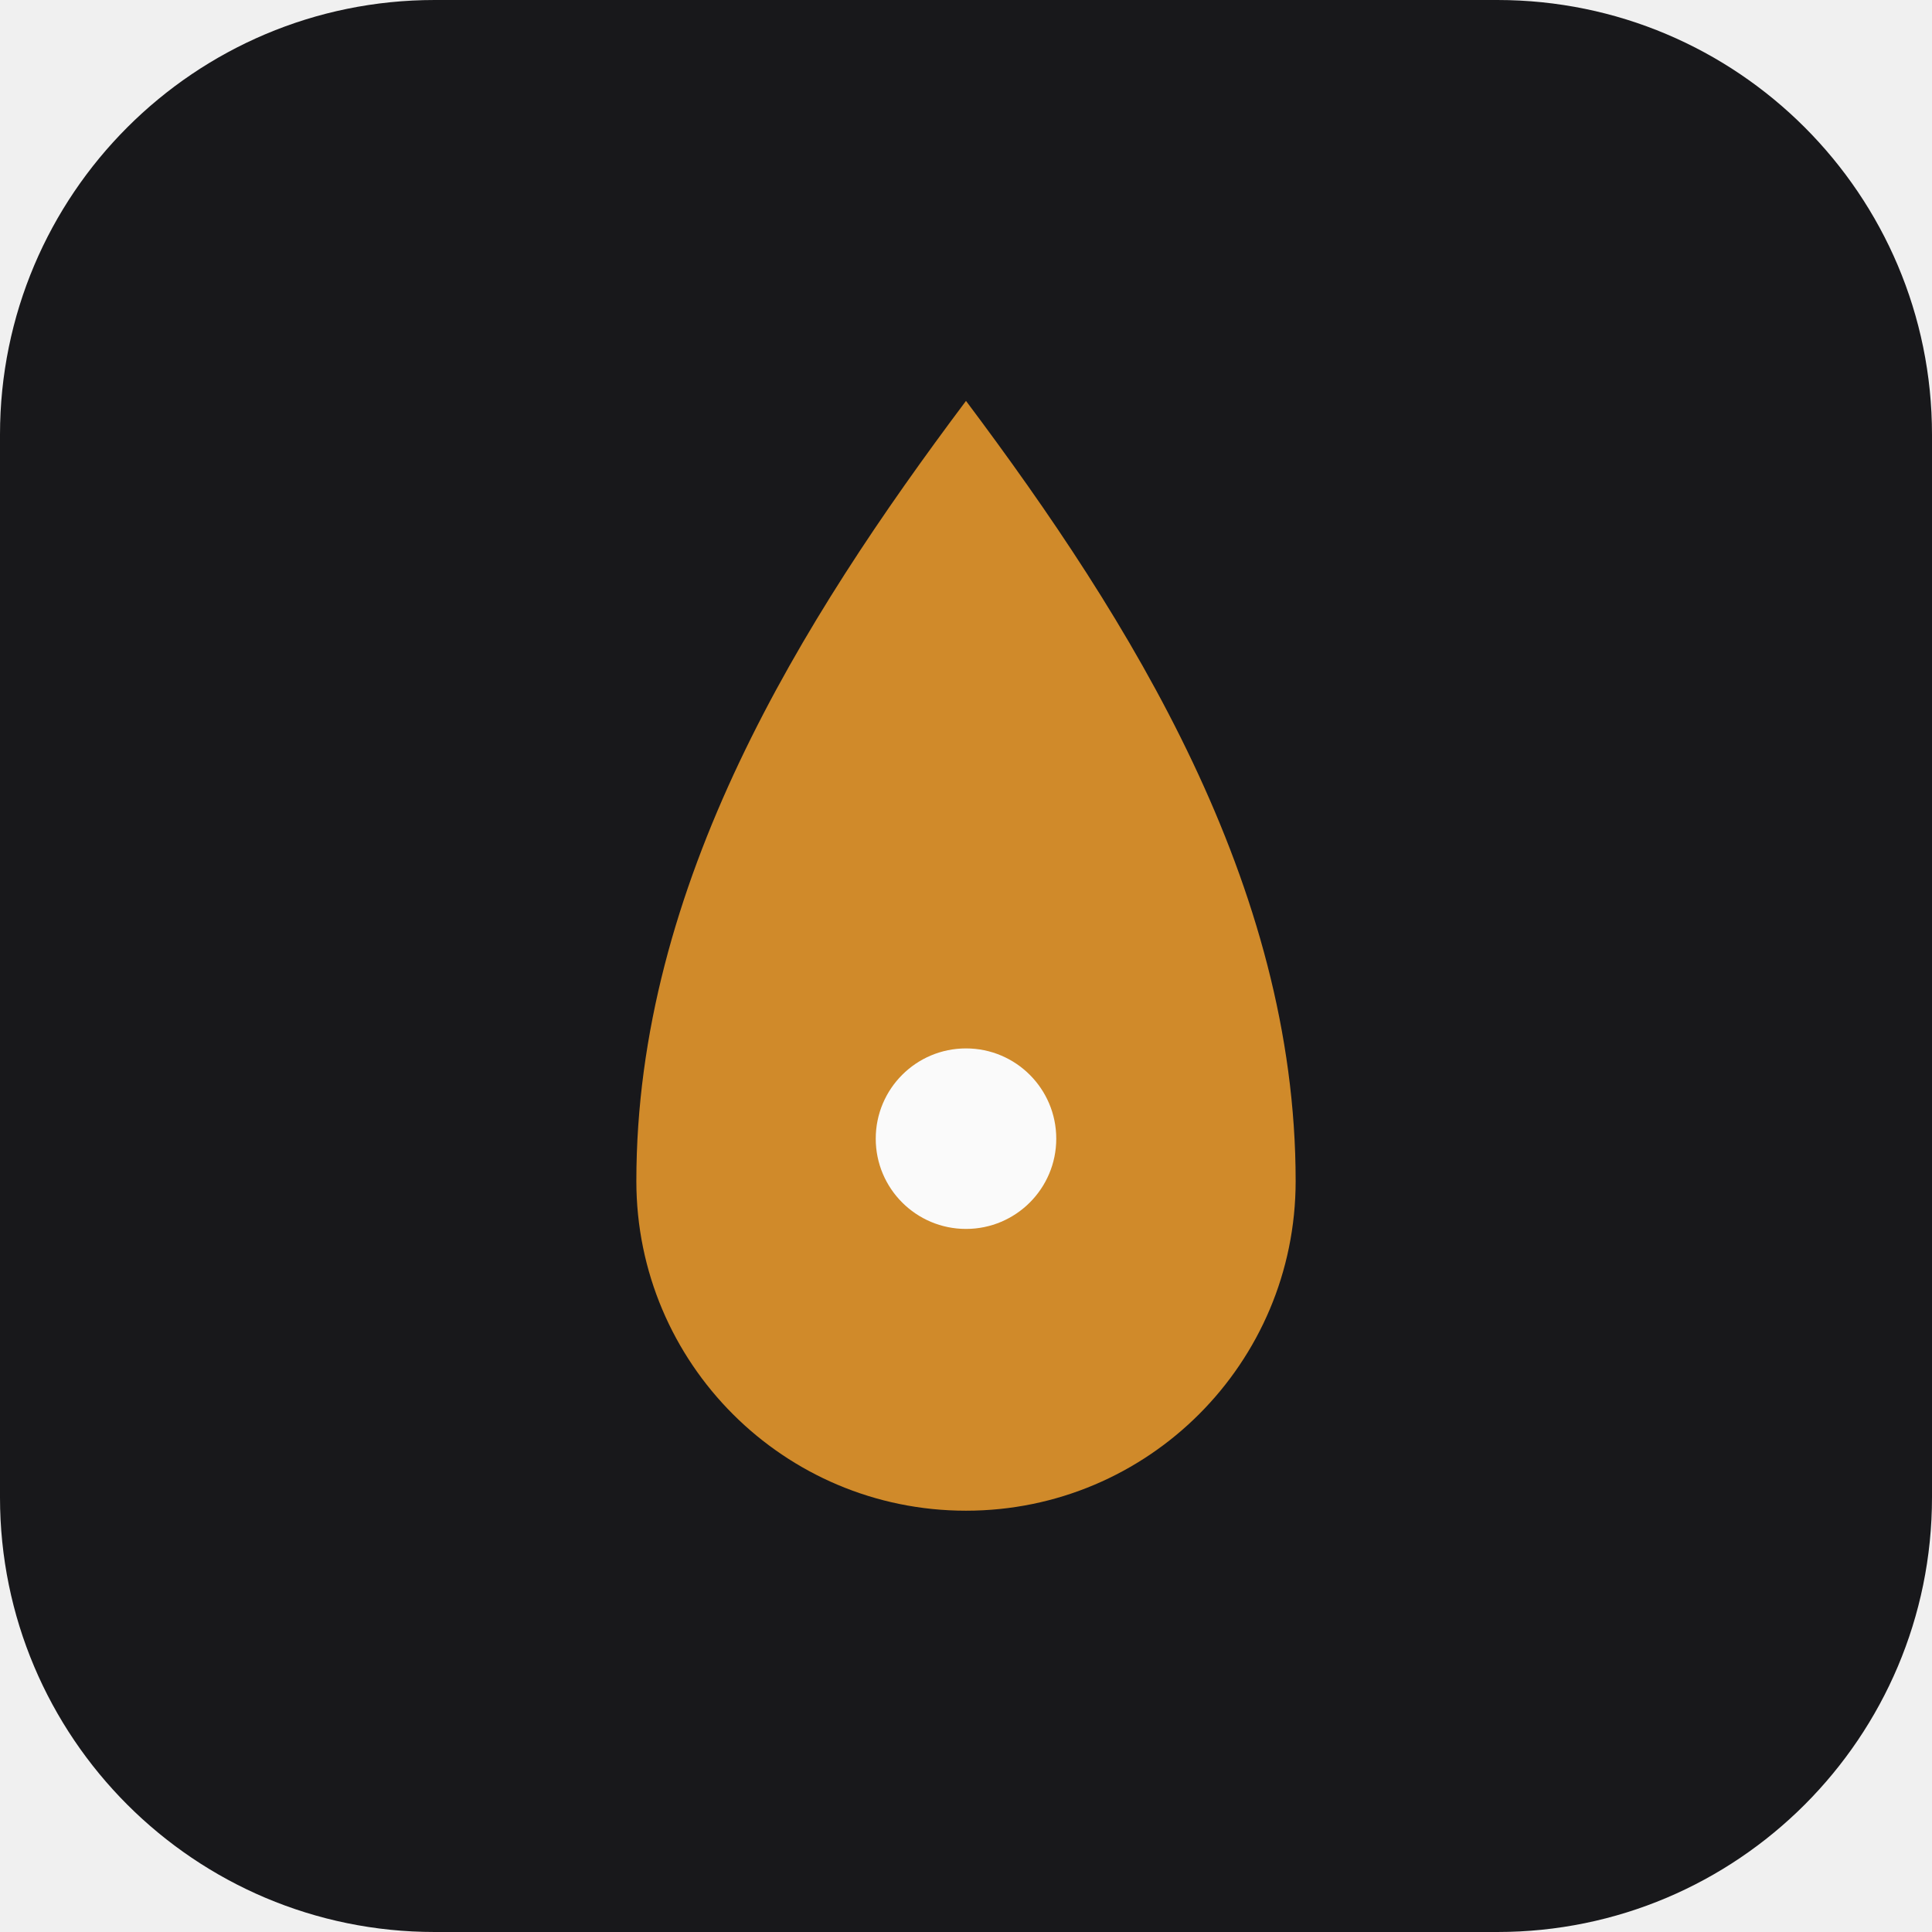
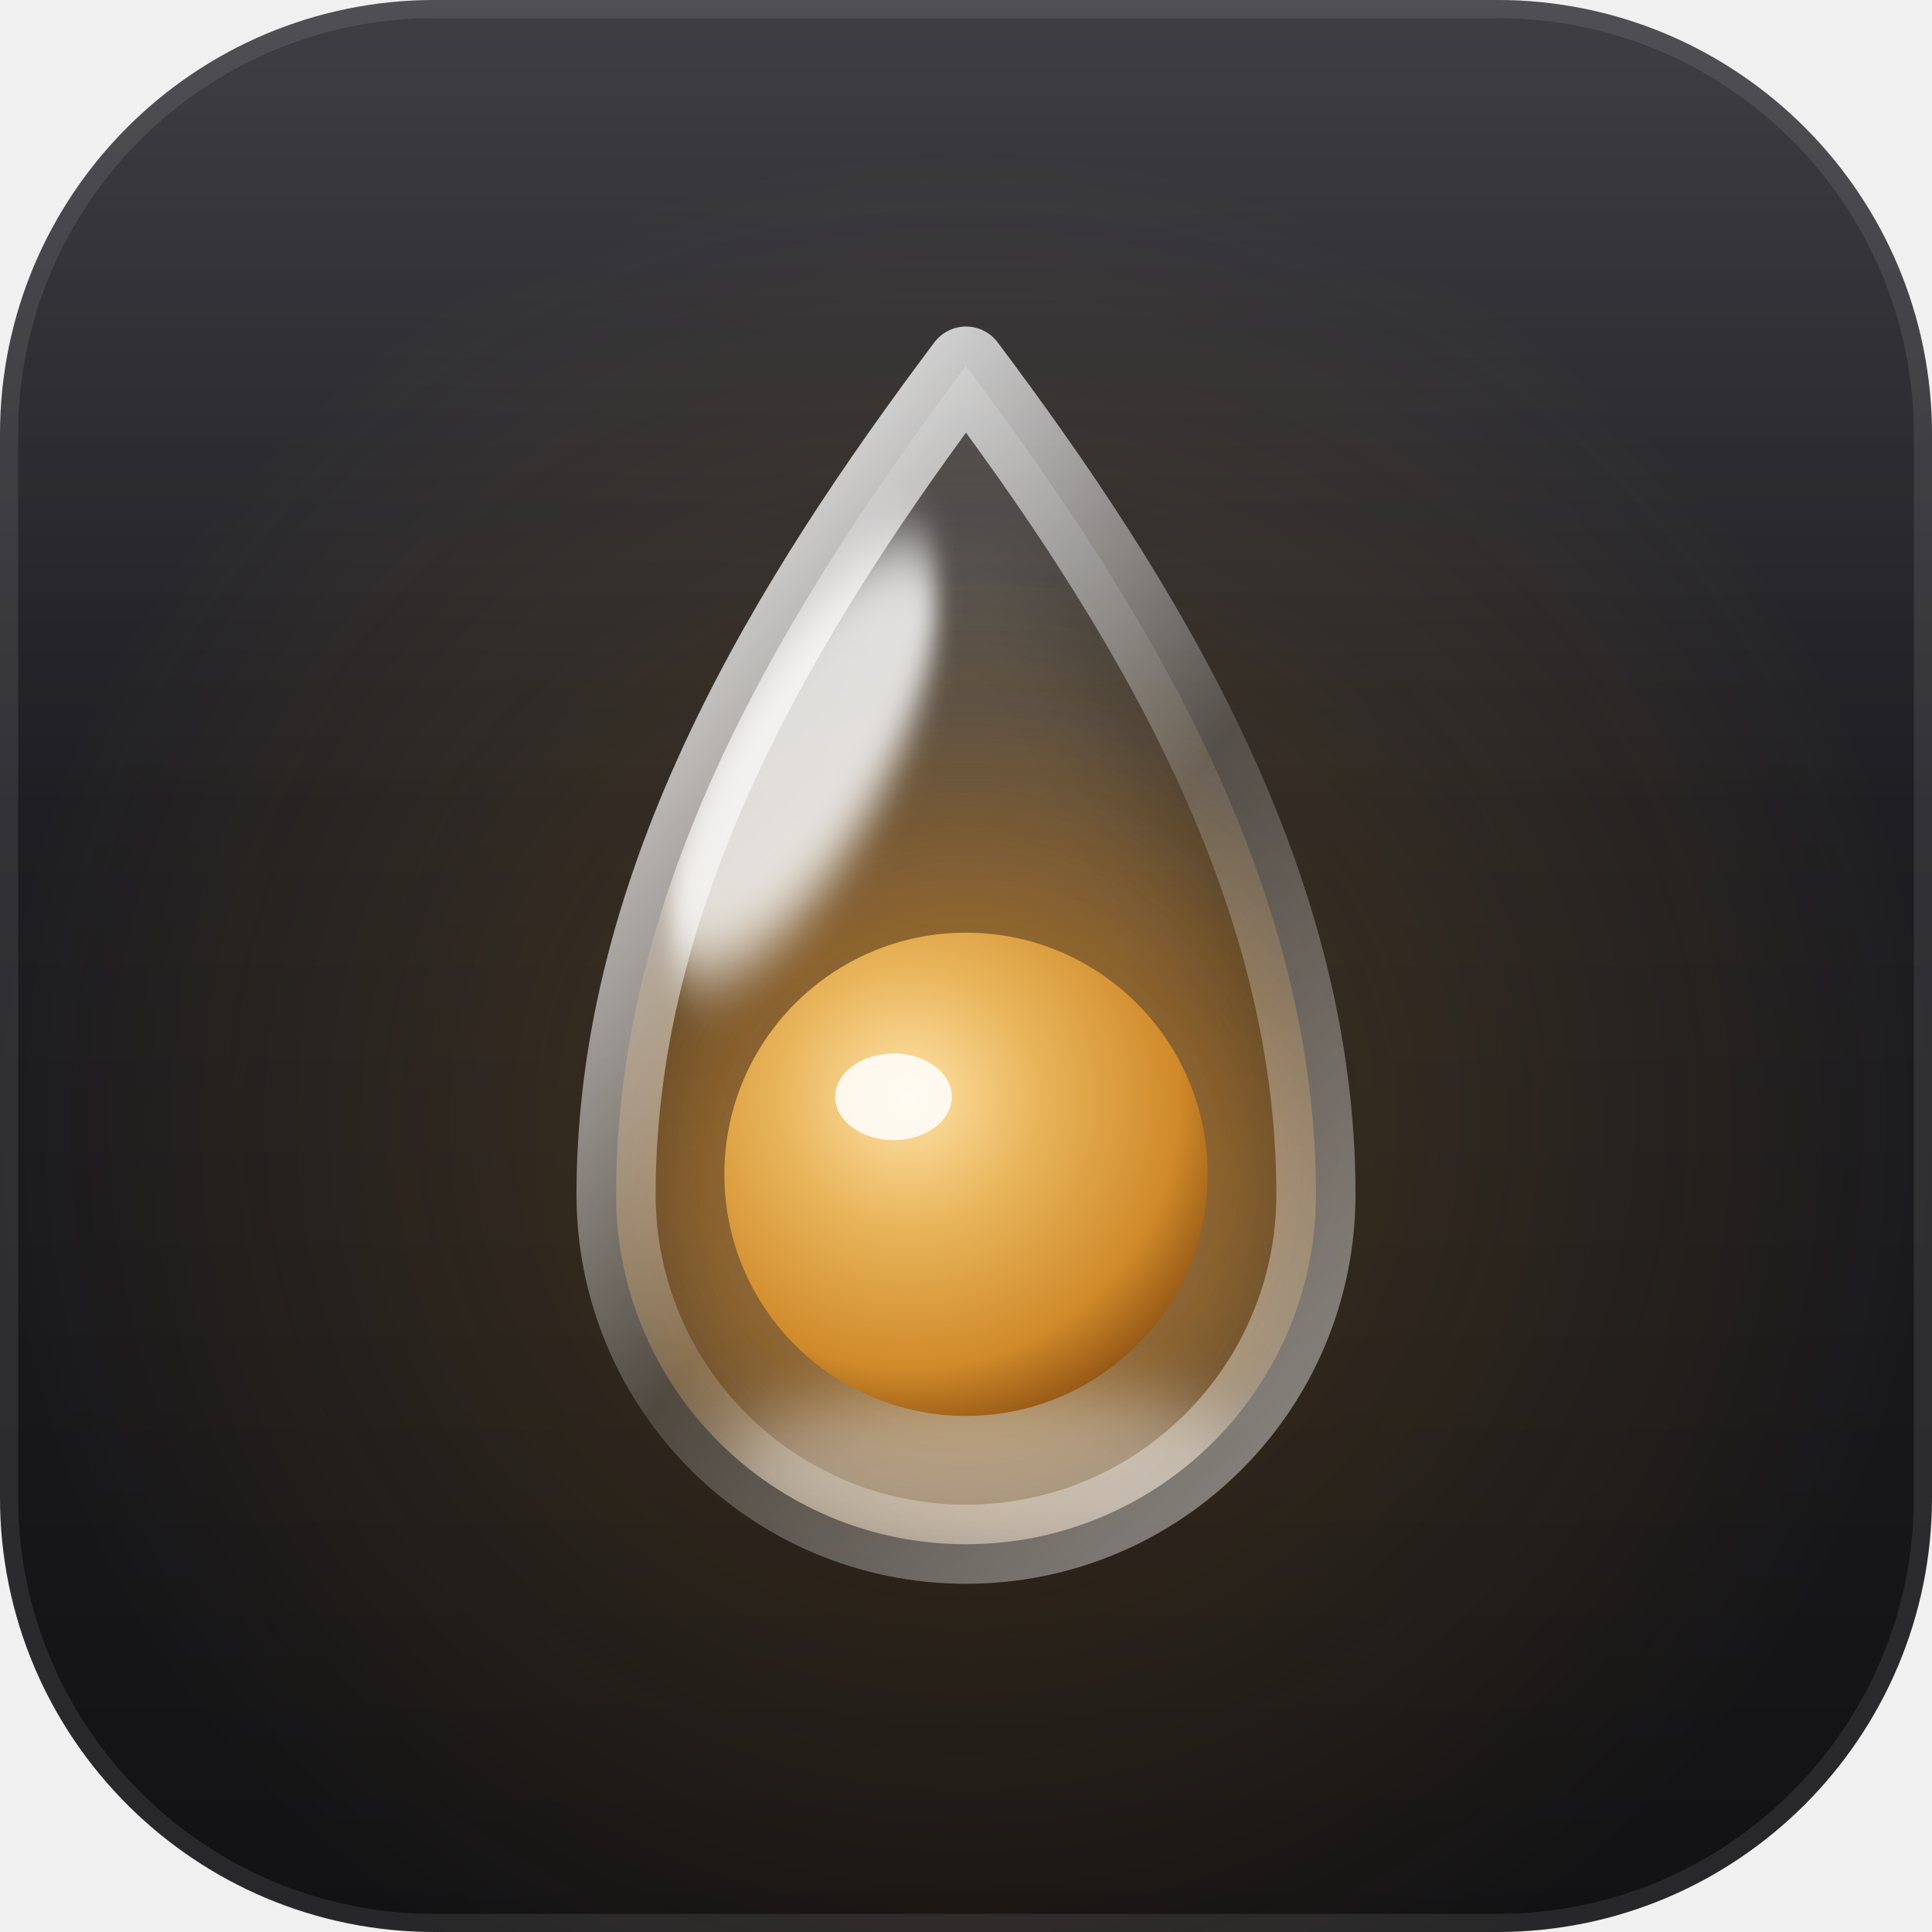
- <svg xmlns="http://www.w3.org/2000/svg" width="32" height="32" viewBox="0 0 32 32" fill="none">
-   <rect x="0" y="0" width="32" height="32" rx="7.2" fill="#18181b" />
-   <g transform="translate(16 16) scale(1.3) translate(-16 -16)">
-     <path d="M 16 8.8 C 13.9 11.6 11.8 14.96 11.8 18.74 C 11.8 21.06 13.68 22.94 16 22.94 C 18.32 22.94 20.2 21.06 20.2 18.74 C 20.2 14.96 18.1 11.6 16 8.8 Z" fill="#D08A2A" />
-     <circle cx="16" cy="18.2" r="1.15" fill="#fafafa" />
+ <svg xmlns="http://www.w3.org/2000/svg" viewBox="0 0 32 32" width="32" height="32" fill="none">
+   <defs>
+     <linearGradient id="ftile" x1="0" y1="0" x2="0" y2="1">
+       <stop offset="0" stop-color="#27272c" />
+       <stop offset="1" stop-color="#121214" />
+     </linearGradient>
+     <linearGradient id="fsheen" x1="0" y1="0" x2="0" y2="1">
+       <stop offset="0" stop-color="#fff" stop-opacity=".11" />
+       <stop offset=".42" stop-color="#fff" stop-opacity="0" />
+     </linearGradient>
+     <radialGradient id="fwarm" cx=".5" cy=".58" r=".5">
+       <stop offset="0" stop-color="#D08A2A" stop-opacity=".22" />
+       <stop offset="1" stop-color="#D08A2A" stop-opacity="0" />
+     </radialGradient>
+     <linearGradient id="fglass" x1="0" y1="0" x2="0" y2="1">
+       <stop offset="0" stop-color="#fff" stop-opacity=".24" />
+       <stop offset=".55" stop-color="#fff" stop-opacity=".05" />
+       <stop offset="1" stop-color="#fff" stop-opacity=".14" />
+     </linearGradient>
+     <linearGradient id="frim" x1=".15" y1="0" x2=".85" y2="1">
+       <stop offset="0" stop-color="#fff" stop-opacity=".95" />
+       <stop offset=".55" stop-color="#fff" stop-opacity=".16" />
+       <stop offset="1" stop-color="#fff" stop-opacity=".42" />
+     </linearGradient>
+     <radialGradient id="forb" cx=".38" cy=".34" r=".72">
+       <stop offset="0" stop-color="#FFE3A8" />
+       <stop offset=".38" stop-color="#E8B45A" />
+       <stop offset=".78" stop-color="#D08A2A" />
+       <stop offset="1" stop-color="#8F5314" />
+     </radialGradient>
+     <clipPath id="fclip">
+       <path d="M 16 8.8 C 13.9 11.6 11.8 14.96 11.8 18.74 C 11.8 21.06 13.68 22.94 16 22.94 C 18.32 22.94 20.2 21.06 20.2 18.74 C 20.2 14.96 18.1 11.6 16 8.8 Z" />
+     </clipPath>
+     <filter id="fb03" x="-50%" y="-50%" width="200%" height="200%">
+       <feGaussianBlur stdDeviation=".3" />
+     </filter>
+     <filter id="fb04" x="-50%" y="-50%" width="200%" height="200%">
+       <feGaussianBlur stdDeviation=".4" />
+     </filter>
+     <filter id="fb06" x="-50%" y="-50%" width="200%" height="200%">
+       <feGaussianBlur stdDeviation=".6" />
+     </filter>
+     <filter id="fb14" x="-50%" y="-50%" width="200%" height="200%">
+       <feGaussianBlur stdDeviation="1.4" />
+     </filter>
+   </defs>
+   <rect x="0" y="0" width="32" height="32" rx="7.2" fill="url(#ftile)" />
+   <rect x="0" y="0" width="32" height="32" rx="7.2" fill="url(#fwarm)" />
+   <rect x="0" y="0" width="32" height="32" rx="7.2" fill="url(#fsheen)" />
+   <rect x=".15" y=".15" width="31.7" height="31.7" rx="7.05" fill="none" stroke="#fff" stroke-opacity=".09" stroke-width=".3" />
+   <g transform="translate(16 16) scale(1.38) translate(-16 -16)">
+     <path d="M 16 8.8 C 13.9 11.6 11.8 14.96 11.8 18.74 C 11.8 21.06 13.68 22.94 16 22.94 C 18.32 22.94 20.2 21.06 20.2 18.74 C 20.2 14.96 18.1 11.6 16 8.8 Z" fill="url(#fglass)" />
+     <g clip-path="url(#fclip)">
+       <path d="M 16 8.8 C 13.9 11.6 11.8 14.96 11.8 18.74 C 11.8 21.06 13.68 22.94 16 22.94 C 18.32 22.94 20.2 21.06 20.2 18.74 C 20.2 14.96 18.1 11.6 16 8.8 Z" fill="none" stroke="#000" stroke-opacity=".22" stroke-width="1.2" filter="url(#fb06)" transform="translate(0 .45)" />
+       <circle cx="16" cy="18.5" r="4.5" fill="#D08A2A" fill-opacity=".6" filter="url(#fb14)" />
+       <ellipse cx="16.3" cy="22.1" rx="3.3" ry="1.1" fill="#fff" fill-opacity=".38" filter="url(#fb04)" />
+       <ellipse cx="14.05" cy="13.5" rx="1.0" ry="2.9" transform="rotate(28 14.05 13.5)" fill="#fff" fill-opacity=".82" filter="url(#fb03)" />
+     </g>
+     <circle cx="16" cy="18.5" r="2.9" fill="url(#forb)" />
+     <ellipse cx="15.13" cy="17.57" rx="0.70" ry="0.52" fill="#fff" fill-opacity=".85" />
+     <path d="M 16 8.8 C 13.9 11.6 11.8 14.96 11.8 18.74 C 11.8 21.06 13.68 22.94 16 22.94 C 18.32 22.94 20.2 21.06 20.2 18.74 C 20.2 14.96 18.1 11.6 16 8.8 Z" fill="none" stroke="url(#frim)" stroke-width="0.95" stroke-linejoin="round" />
  </g>
</svg>
